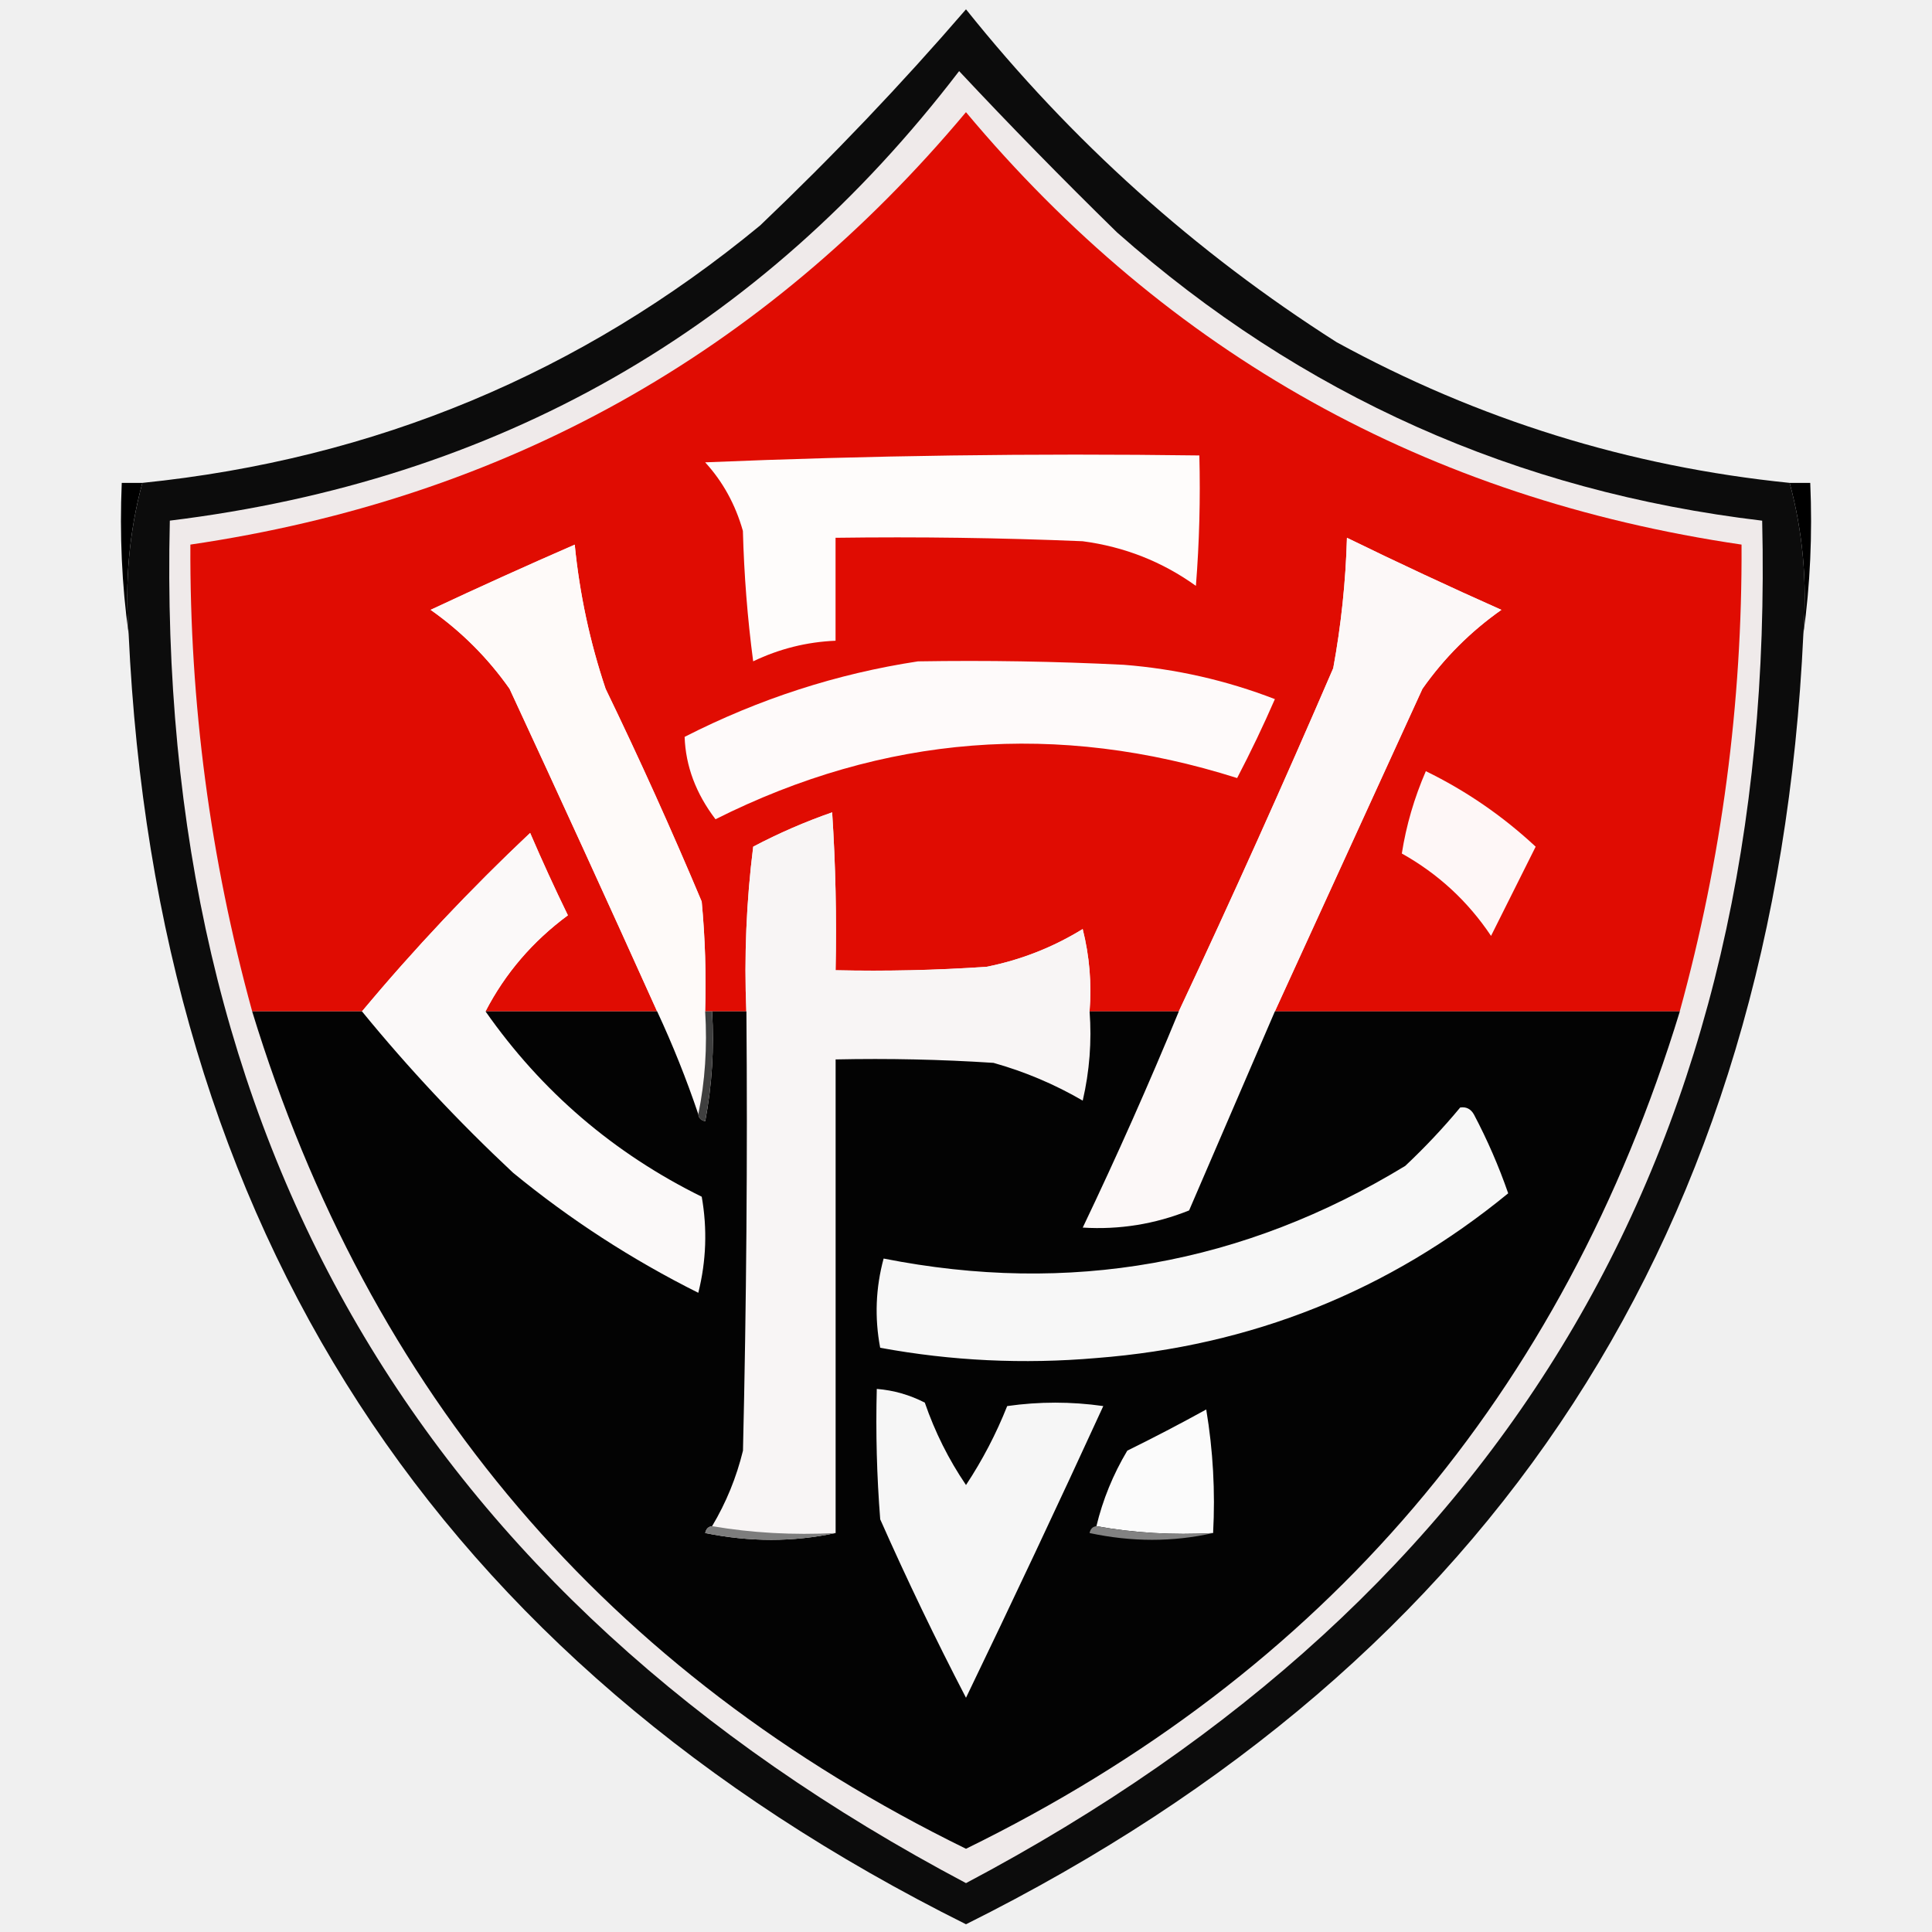
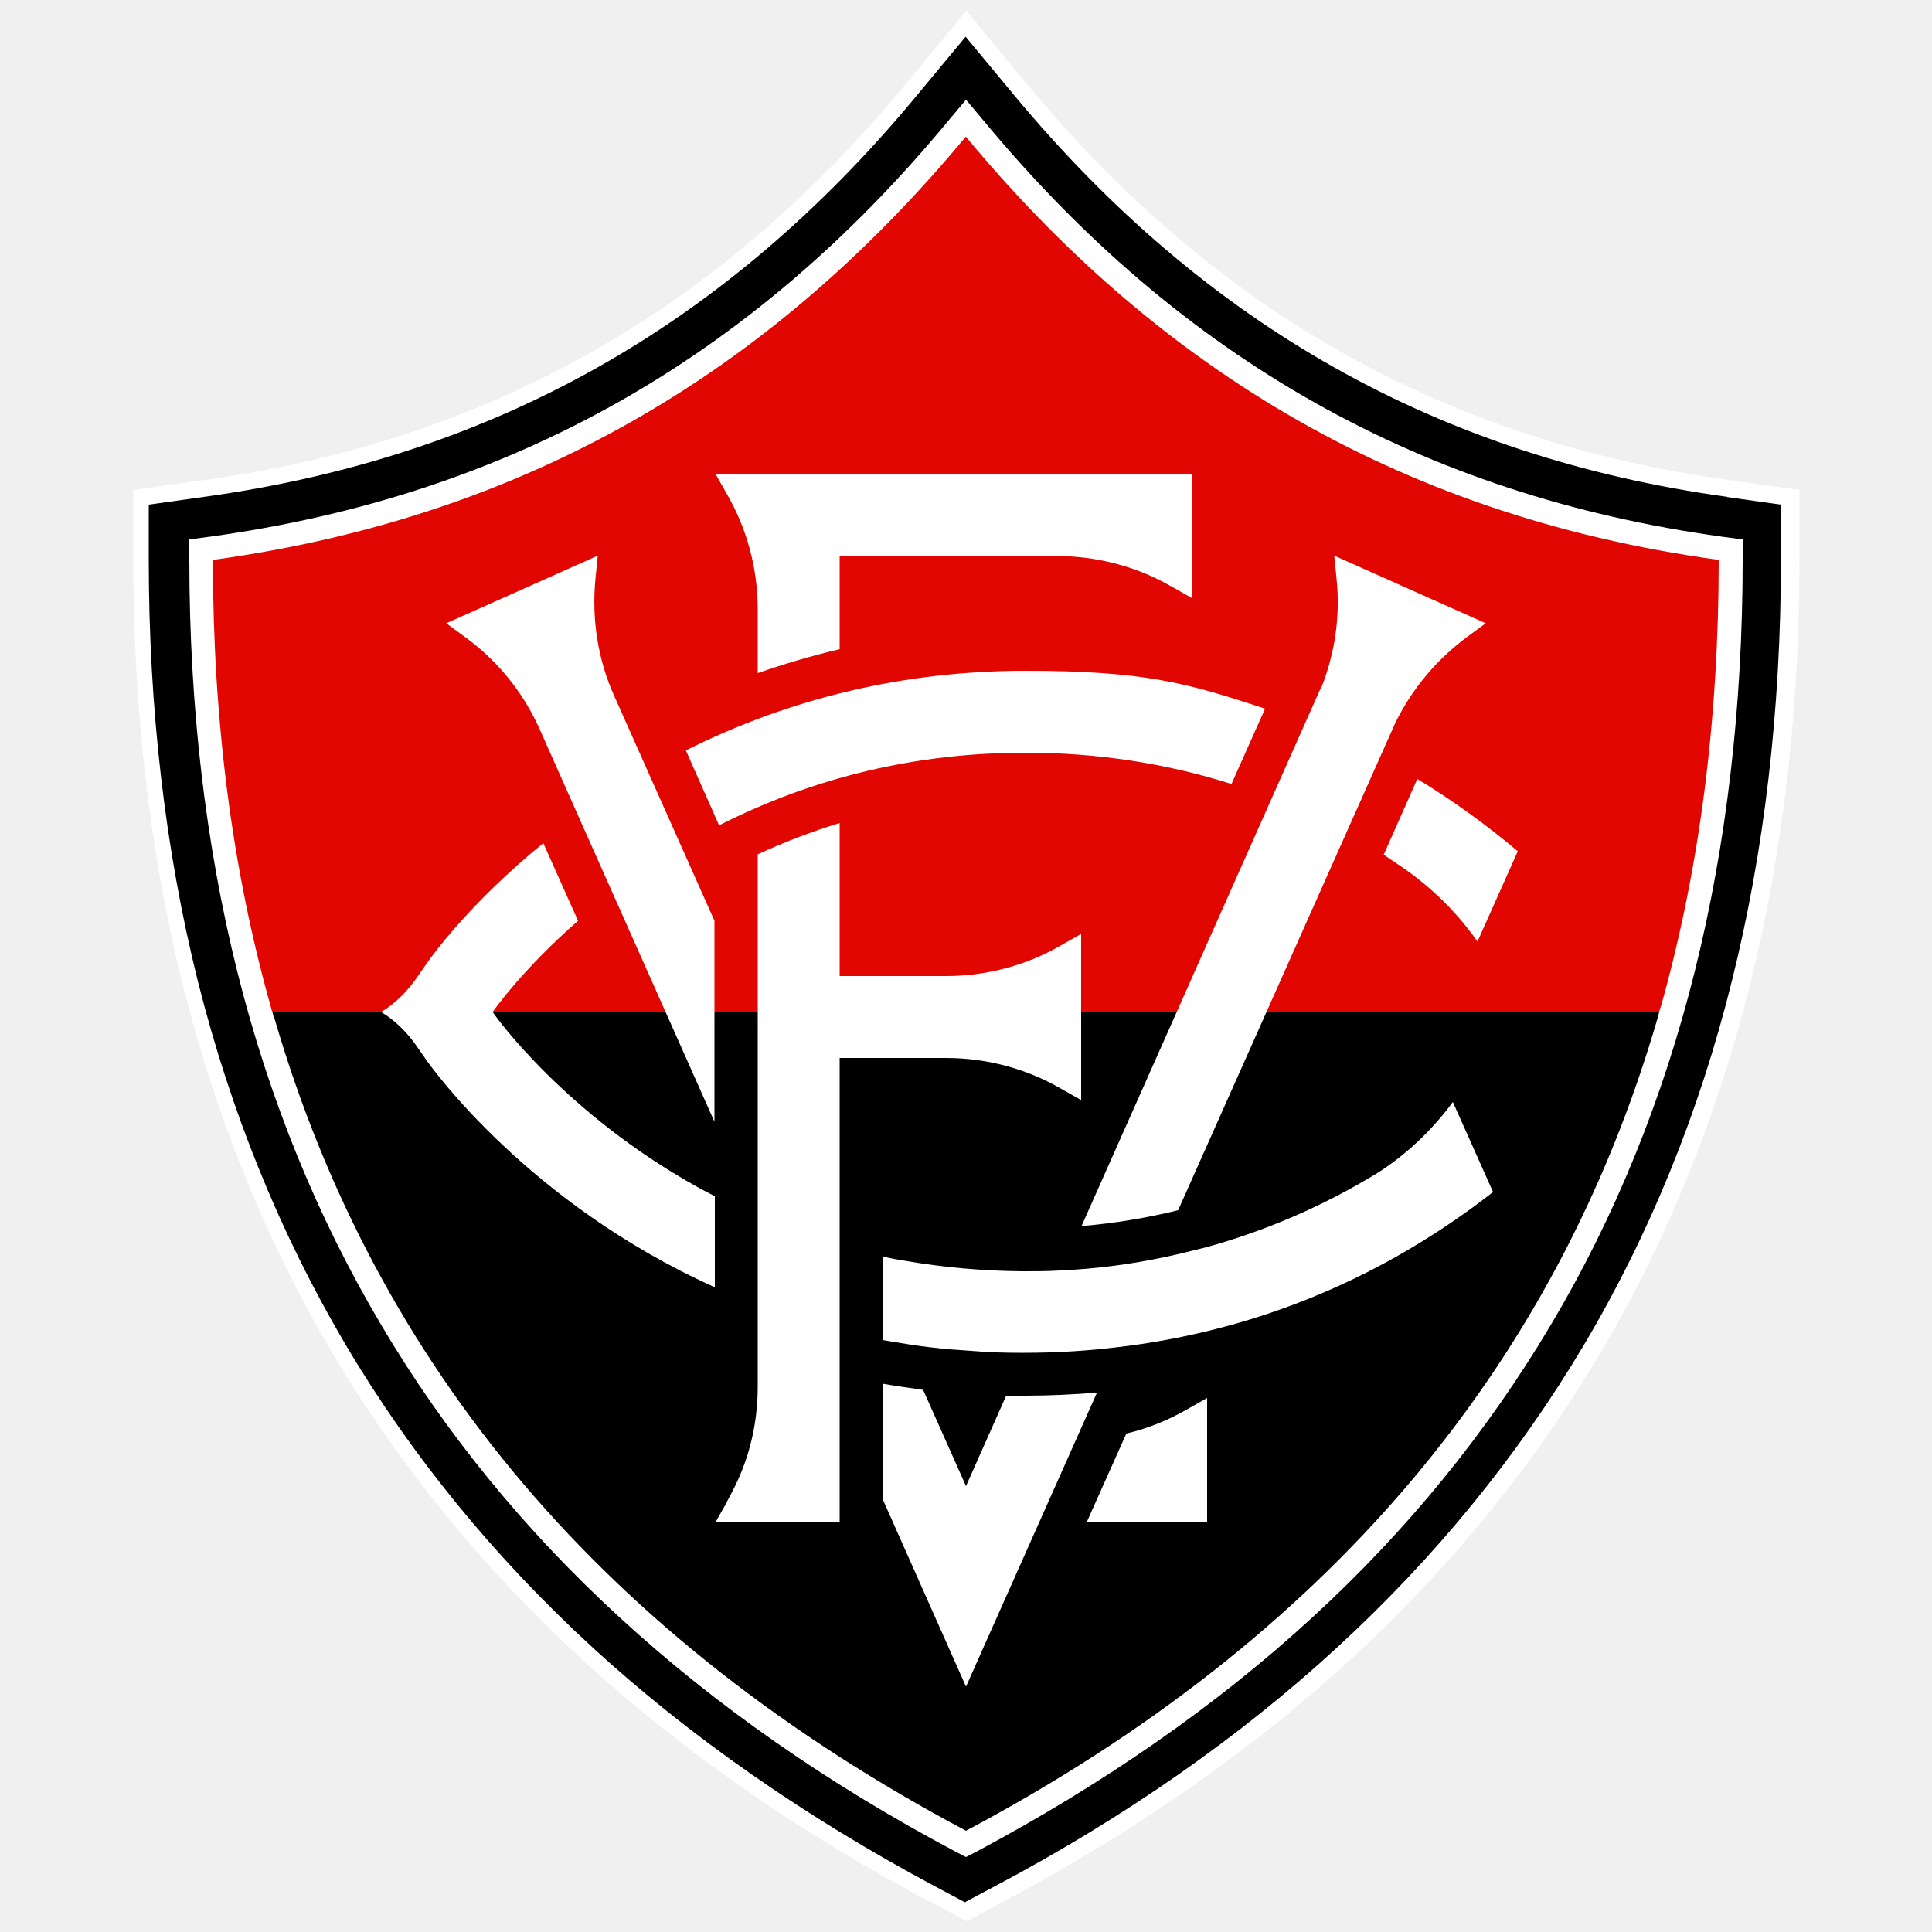
- <svg xmlns="http://www.w3.org/2000/svg" id="Camada_1" data-name="Camada 1" viewBox="0 0 500 500">
+ <svg xmlns="http://www.w3.org/2000/svg" id="Camada_1" version="1.1" viewBox="0 0 500 500">
  <defs>
    <style>
-       .cls-1 {
-         fill: #828282;
+       .st0 {
+         fill: #fff;
      }

-       .cls-1, .cls-2, .cls-3, .cls-4, .cls-5, .cls-6, .cls-7, .cls-8, .cls-9, .cls-10, .cls-11, .cls-12, .cls-13, .cls-14, .cls-15, .cls-16, .cls-17, .cls-18 {
-         fill-rule: evenodd;
-       }
- 
-       .cls-2 {
-         fill: #fefaf9;
-       }
- 
-       .cls-3 {
-         fill: #e00c02;
-       }
- 
-       .cls-4 {
-         fill: #f7f7f7;
-       }
- 
-       .cls-5 {
-         fill: #0c0c0c;
-       }
- 
-       .cls-6 {
-         fill: #7d7d7d;
-       }
- 
-       .cls-7 {
-         fill: #3f3f3f;
-       }
- 
-       .cls-8 {
-         fill: #030303;
-       }
- 
-       .cls-9 {
-         fill: #fefcfb;
-       }
- 
-       .cls-10 {
-         fill: #f6f6f6;
-       }
- 
-       .cls-11 {
-         fill: #fbfbfb;
-       }
- 
-       .cls-12 {
-         fill: #fef7f7;
-       }
- 
-       .cls-13 {
-         fill: #fcf8f8;
-       }
- 
-       .cls-14 {
-         fill: #fefafa;
-       }
- 
-       .cls-15 {
-         fill: #efeaea;
-       }
- 
-       .cls-16 {
-         fill: #f8f5f5;
-       }
- 
-       .cls-17 {
-         fill: #fbf9f9;
+       .st1 {
+         fill: #e10600;
      }
    </style>
  </defs>
-   <path class="cls-5" d="M463.16,124.97c3.39,12.53,4.58,25.56,3.55,39.08-7.17,154.18-79.4,265.5-216.71,333.95C112.69,429.55,40.46,318.23,33.29,164.05c-1.02-13.52,.16-26.55,3.55-39.08,60.2-6.14,113.49-28.34,159.87-66.61,18.78-17.89,36.55-36.54,53.29-55.95,27.29,34.11,59.26,62.82,95.92,86.15,36.64,20.06,75.72,32.19,117.24,36.41Z" />
-   <path class="cls-15" d="M248.22,18.4c13.08,13.97,26.69,27.88,40.86,41.74,47.69,42.19,103.34,67.06,166.97,74.61,3.78,160.34-64.9,277.88-206.05,352.6C108.85,412.62,40.16,295.09,43.95,134.74c84.81-10.41,152.9-49.19,204.28-116.35Z" />
-   <path class="cls-3" d="M434.74,261.75h-104.8c12.7-27.78,25.44-55.61,38.19-83.49,5.63-7.99,12.43-14.8,20.43-20.43-13.46-5.99-26.78-12.21-39.97-18.65-.32,11.36-1.51,22.61-3.55,33.75-12.92,29.98-26.24,59.58-39.97,88.82h-23.09c.58-7.2-.02-14.31-1.78-21.32-7.71,4.74-16,8-24.87,9.77-13.01,.89-26.04,1.18-39.08,.89,.29-13.63,0-27.25-.89-40.86-7,2.44-13.81,5.39-20.43,8.88-1.77,14.16-2.36,28.37-1.78,42.63h-10.66c.29-9.49,0-18.97-.89-28.42-7.8-18.57-16.09-36.92-24.87-55.07-4.07-12.14-6.74-24.57-7.99-37.3-12.51,5.45-24.94,11.08-37.3,16.87,7.99,5.63,14.8,12.43,20.43,20.43,12.91,27.81,25.64,55.64,38.19,83.49h-44.41c5.08-9.83,12.19-18.12,21.32-24.87-3.43-7.03-6.68-14.14-9.77-21.32-15.52,14.63-30.03,30.02-43.52,46.18h-28.42c-10.86-39.49-16.19-79.75-15.99-120.79,81.36-11.95,148.27-49.25,200.72-111.91,52.46,62.66,119.37,99.96,200.72,111.91,.2,41.07-5.13,81.33-15.99,120.79Z" />
-   <path class="cls-9" d="M182.5,119.65c42.33-1.77,84.96-2.36,127.89-1.78,.29,11.27,0,22.51-.89,33.75-8.73-6.27-18.5-10.12-29.31-11.55-21.31-.89-42.62-1.18-63.95-.89v26.64c-7.45,.31-14.55,2.09-21.32,5.33-1.48-11.2-2.36-22.45-2.66-33.75-1.93-6.83-5.19-12.75-9.77-17.76Z" />
-   <path class="cls-2" d="M182.5,261.75c.57,9.23-.02,18.11-1.78,26.64-3.07-9.09-6.62-17.97-10.66-26.64-12.55-27.85-25.28-55.68-38.19-83.49-5.63-7.99-12.43-14.8-20.43-20.43,12.36-5.8,24.79-11.42,37.3-16.87,1.26,12.73,3.92,25.17,7.99,37.3,8.78,18.15,17.07,36.5,24.87,55.07,.89,9.46,1.18,18.93,.89,28.42Z" />
-   <path class="cls-13" d="M329.93,261.75c-7.38,17.13-14.78,34.3-22.2,51.51-8.85,3.55-18.03,5.03-27.53,4.44,8.81-18.44,17.1-37.09,24.87-55.95,13.72-29.23,27.04-58.84,39.97-88.82,2.05-11.14,3.23-22.39,3.55-33.75,13.19,6.44,26.51,12.66,39.97,18.65-7.99,5.63-14.8,12.43-20.43,20.43-12.76,27.88-25.49,55.7-38.19,83.49Z" />
-   <path class="cls-18" d="M36.84,124.97c-3.39,12.53-4.58,25.56-3.55,39.08-1.76-12.7-2.35-25.72-1.78-39.08h5.33Z" />
-   <path class="cls-18" d="M463.16,124.97h5.33c.58,13.36-.01,26.38-1.78,39.08,1.02-13.52-.16-26.55-3.55-39.08Z" />
-   <path class="cls-14" d="M237.57,171.16c17.77-.29,35.54,0,53.29,.89,13.47,1.06,26.5,4.02,39.08,8.88-3,6.89-6.26,13.7-9.77,20.43-46.48-14.74-91.48-11.18-135,10.66-5.07-6.66-7.73-13.76-7.99-21.32,19.29-9.84,39.42-16.35,60.39-19.54Z" />
-   <path class="cls-12" d="M369.01,199.58c10.43,5.09,19.9,11.61,28.42,19.54-3.88,7.75-7.73,15.45-11.55,23.09-6-8.97-13.7-16.07-23.09-21.32,1.13-7.24,3.2-14.35,6.22-21.32Z" />
-   <path class="cls-16" d="M281.97,261.75c.58,7.79-.01,15.48-1.78,23.09-7.29-4.24-14.98-7.49-23.09-9.77-13.6-.89-27.22-1.18-40.86-.89v122.57c-11,.57-21.65-.02-31.97-1.78,3.63-6.08,6.29-12.59,7.99-19.54,.89-37.89,1.18-75.78,.89-113.68-.59-14.26,0-28.47,1.78-42.63,6.62-3.49,13.43-6.45,20.43-8.88,.89,13.6,1.18,27.22,.89,40.86,13.04,.29,26.07,0,39.08-.89,8.87-1.77,17.16-5.03,24.87-9.77,1.76,7.01,2.35,14.11,1.78,21.32Z" />
-   <path class="cls-17" d="M125.66,261.75c14.52,20.74,33.18,36.72,55.95,47.96,1.47,8.35,1.18,16.64-.89,24.87-17.2-8.59-33.18-18.95-47.96-31.09-14.09-13.19-27.12-27.11-39.08-41.74,13.49-16.16,28-31.56,43.52-46.18,3.09,7.18,6.34,14.29,9.77,21.32-9.13,6.75-16.24,15.04-21.32,24.87Z" />
-   <path class="cls-8" d="M65.26,261.75h28.42c11.96,14.64,24.99,28.55,39.08,41.74,14.78,12.13,30.76,22.49,47.96,31.09,2.06-8.23,2.36-16.52,.89-24.87-22.78-11.24-41.43-27.22-55.95-47.96h44.41c4.04,8.67,7.59,17.56,10.66,26.64,.11,.96,.7,1.56,1.78,1.78,1.77-9.4,2.36-18.87,1.78-28.42h8.88c.3,37.9,0,75.79-.89,113.68-1.7,6.95-4.36,13.46-7.99,19.54-.96,.11-1.56,.7-1.78,1.78,11.52,2.34,22.78,2.34,33.75,0v-122.57c13.63-.29,27.25,0,40.86,.89,8.11,2.28,15.8,5.53,23.09,9.77,1.76-7.61,2.36-15.3,1.78-23.09h23.09c-7.77,18.86-16.06,37.51-24.87,55.95,9.51,.59,18.68-.89,27.53-4.44,7.43-17.22,14.83-34.39,22.2-51.51h104.8c-30.29,98.97-91.87,171.21-184.74,216.71-92.86-45.5-154.44-117.74-184.74-216.71Z" />
-   <path class="cls-7" d="M182.5,261.75h1.78c.58,9.55,0,19.02-1.78,28.42-1.08-.22-1.67-.81-1.78-1.78,1.75-8.54,2.35-17.42,1.78-26.64Z" />
-   <path class="cls-4" d="M377.89,286.62c1.56-.23,2.74,.36,3.55,1.78,3.48,6.59,6.44,13.4,8.88,20.43-30.89,25.31-66.42,39.52-106.58,42.63-18.87,1.63-37.52,.74-55.95-2.66-1.47-7.76-1.17-15.46,.89-23.09,48.08,9.51,93.08,1.52,135-23.98,5.1-4.8,9.84-9.83,14.21-15.1Z" />
-   <path class="cls-10" d="M226.91,359.45c4.37,.35,8.51,1.54,12.43,3.55,2.62,7.6,6.17,14.71,10.66,21.32,4.26-6.45,7.81-13.25,10.66-20.43,8.29-1.18,16.58-1.18,24.87,0-11.61,25.3-23.46,50.46-35.53,75.49-7.86-15.12-15.26-30.52-22.2-46.18-.89-11.24-1.18-22.48-.89-33.75Z" />
-   <path class="cls-11" d="M313.95,396.75c-10.41,.57-20.47-.02-30.2-1.78,1.66-6.88,4.32-13.39,7.99-19.54,6.86-3.38,13.67-6.93,20.43-10.66,1.77,10.59,2.36,21.25,1.78,31.97Z" />
-   <path class="cls-6" d="M184.28,394.97c10.32,1.76,20.98,2.35,31.97,1.78-10.97,2.34-22.23,2.34-33.75,0,.22-1.08,.81-1.67,1.78-1.78Z" />
-   <path class="cls-1" d="M283.75,394.97c9.73,1.76,19.79,2.35,30.2,1.78-10.38,2.34-21.04,2.34-31.97,0,.22-1.08,.81-1.67,1.78-1.78Z" />
+   <g id="escudo_bella">
+     <path class="st0" d="M240.3,492c-33.9-18-64-39-89.5-62.4-25.7-23.6-47.5-50.3-64.7-79.3-17.2-29-30.2-61.1-38.8-95.4-8.5-34-12.8-71-12.8-110.1v-18l17.9-2.5c73.6-10.1,133.1-43.6,181.8-102.3l15.9-19.2,15.9,19.2c48.7,58.7,108.2,92.2,181.8,102.3l17.9,2.5v18c0,39.1-4.3,76.1-12.8,110.1-8.6,34.3-21.6,66.4-38.8,95.4-17.2,29-39,55.7-64.7,79.3-25.5,23.4-55.7,44.4-89.5,62.4l-9.7,5.2-9.7-5.2Z" />
+     <path d="M447.1,128.6c-74.7-10.3-135-44.3-184.5-103.8l-12.7-15.3-12.7,15.3c-49.4,59.6-109.7,93.5-184.5,103.8l-14.2,2v14.3c0,38.7,4.3,75.4,12.7,109,8.5,33.9,21.4,65.6,38.3,94.2,17,28.7,38.5,55,63.9,78.3,25.3,23.2,55.1,43.9,88.6,61.8l7.7,4.1,7.7-4.1c33.6-17.8,63.4-38.6,88.6-61.8,25.4-23.3,46.9-49.7,63.9-78.3,17-28.6,29.9-60.3,38.3-94.2,8.4-33.6,12.7-70.3,12.7-109v-14.3l-14.2-2Z" />
+     <path class="st0" d="M247.1,479.1c-32.8-17.4-61.9-37.7-86.5-60.3-24.7-22.6-45.6-48.2-62-76-16.5-27.8-29-58.5-37.2-91.4-8.2-32.8-12.4-68.6-12.4-106.5v-5.3l5.3-.7c77.4-10.7,139.9-45.8,191-107.5l4.7-5.6,4.7,5.6c51.1,61.6,113.6,96.8,191,107.5l5.3.7v5.3c0,37.9-4.2,73.7-12.4,106.5-8.2,32.9-20.7,63.7-37.2,91.4-16.5,27.8-37.3,53.4-62,76-24.6,22.6-53.7,42.8-86.5,60.3l-2.9,1.5-2.9-1.5Z" />
+     <path class="st1" d="M250,35.3c-47.8,57.6-109.7,97.9-194.9,109.6,0,41.7,5,80.3,15,115.7.1.4.2.9.4,1.3h358.9c.1-.4.2-.9.4-1.3,10-35.4,15-74,15-115.7-85.2-11.7-147.1-52-194.9-109.6Z" />
+     <path d="M70.9,263.1c26.4,91,86.1,161.3,179.1,210.7,93-49.4,152.7-119.6,179.1-210.7.1-.4.2-.8.3-1.2H70.5c.1.4.2.8.3,1.2Z" />
+   </g>
+   <g>
+     <path class="st0" d="M139.7,188.8c-4.2-9.5-10.9-17.8-19.3-23.9l-4.9-3.6,39.2-17.5-.6,6c-1,10.4.6,20.9,4.9,30.4l25.9,58.1v52l-45.2-101.5Z" />
+     <path class="st0" d="M341.9,178.1c3.6-9,5-18.7,4-28.3l-.6-6,39.2,17.5-4.9,3.6c-7.8,5.8-14.2,13.4-18.5,22.2l-56.2,126.1c-8.1,2-16.5,3.4-25,4.1l61.8-139Z" />
+     <path class="st0" d="M228.4,388v-29.9c3.5.6,7,1.1,10.5,1.6l11.1,24.9,10.4-23.4c1.8,0,3.4,0,5,0,6.2,0,12.4-.3,18.5-.8l-33.9,76.1-21.6-48.6Z" />
+     <path class="st0" d="M177.5,194.2c27.2-13.6,56.7-20.6,87.9-20.6s42.2,3.3,62,9.8l-8.7,19.5c-17-5.4-34.9-8.1-53.3-8.1-28.1,0-54.7,6.3-79.3,18.8l-8.6-19.4Z" />
+     <path class="st0" d="M382.4,243.7c-7.6-10.8-16.3-17.2-20.9-20.2l-3.4-2.3,8.7-19.6c9.1,5.5,17.8,11.8,26,18.7l-10.4,23.3Z" />
+     <path class="st0" d="M265.4,350.1c-.4,0-.7,0-1.1,0h-.7c-3.2,0-6.3-.1-9.5-.3-2.8-.2-5.6-.4-8.3-.6-3.4-.3-6.8-.7-10.1-1.2-2.4-.4-4.9-.8-7.3-1.2v-21.6c1.9.4,3.9.8,5.9,1.1,9.8,1.7,19.9,2.6,30.1,2.7h.4c.2,0,.4,0,.6,0,2.9,0,5.7,0,8.8-.2,9.3-.4,18.5-1.6,27.4-3.5,3.7-.8,7.4-1.7,10.9-2.6,14.7-4.1,28.8-10.1,42.1-18h0c4.7-2.7,13.5-8.8,21.4-19.5l10.4,23.3c-25.8,20.1-54.8,33.1-86.5,38.6-3.4.6-6.9,1.1-10.3,1.5-8,1-16.2,1.5-24.4,1.5Z" />
+     <path class="st0" d="M184.9,333.1c-48.2-21.7-73.2-56.9-74.3-58.4l-3-4.3c-2.2-3.1-4.8-5.7-7.7-7.7h0s-1.3-.8-1.3-.8l1.3-.8h0c2.9-2,5.5-4.6,7.7-7.7l3-4.3c1.1-1.6,11-15.4,30-30.9l9,20.1c-14.2,12.4-21.5,22.8-21.6,22.9l-.5.7.5.7c.2.3,18.1,25.5,52.5,44.6,1,.6,2.1,1.1,3.2,1.7.4.2.9.5,1.3.7v23.5Z" />
+     <path class="st0" d="M196.1,157.7c0-10.4-2.7-20.7-7.9-29.7l-3-5.3h123.3v32.1l-5.3-3c-9-5.2-19.3-7.9-29.7-7.9h-56.2v24.1c-7.2,1.7-14.3,3.8-21.2,6.2v-16.5Z" />
+     <path class="st0" d="M188.2,388.5c1.3-2.4,2.6-4.9,3.6-7.4,2.9-7.1,4.3-14.6,4.3-22.3v-137.7c6.9-3.2,14-5.9,21.2-8.1v39.6h27.5c10.4,0,20.7-2.7,29.7-7.9l5.3-3v43l-5.3-3c-9-5.2-19.3-7.9-29.7-7.9h-27.5v120.1h-32.1s3-5.3,3-5.3Z" />
+     <path class="st0" d="M281.3,393.8l10.2-22.8c5.5-1.3,10.7-3.4,15.6-6.2l5.3-3v32.1h-31Z" />
+   </g>
</svg>
